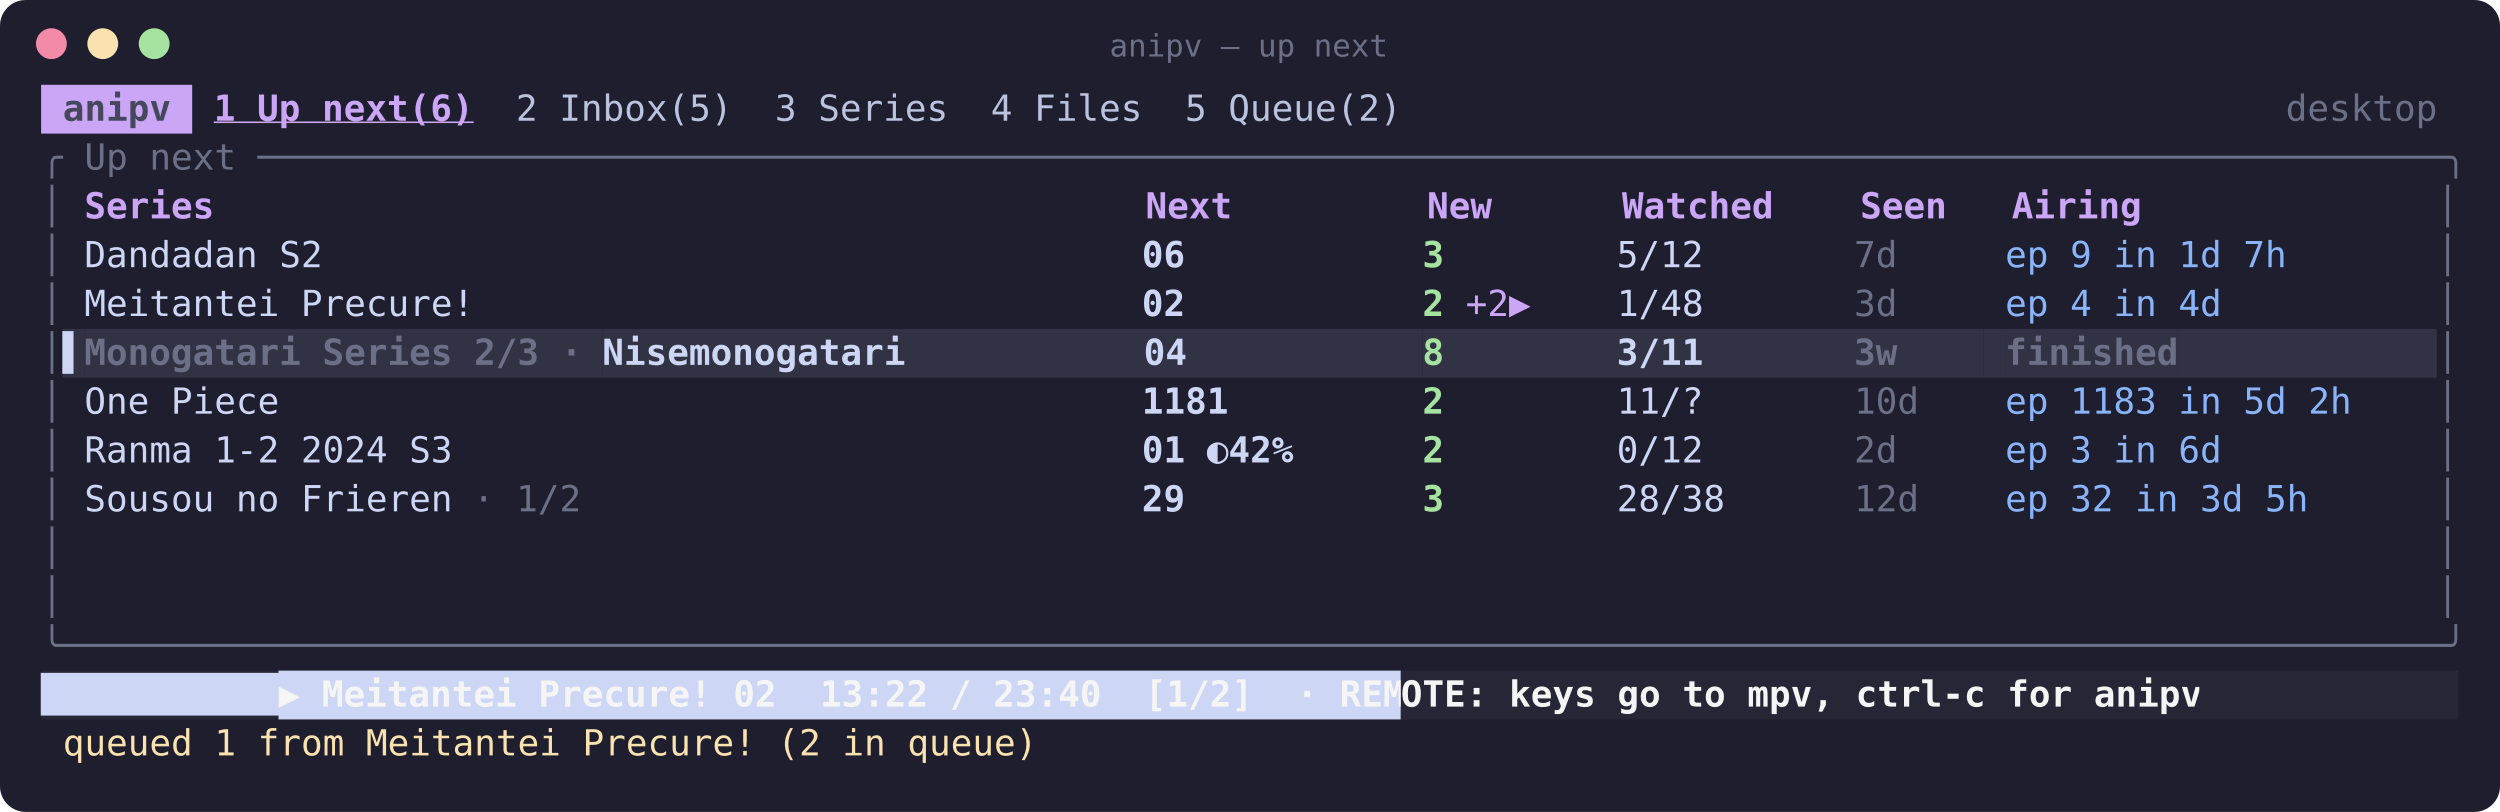
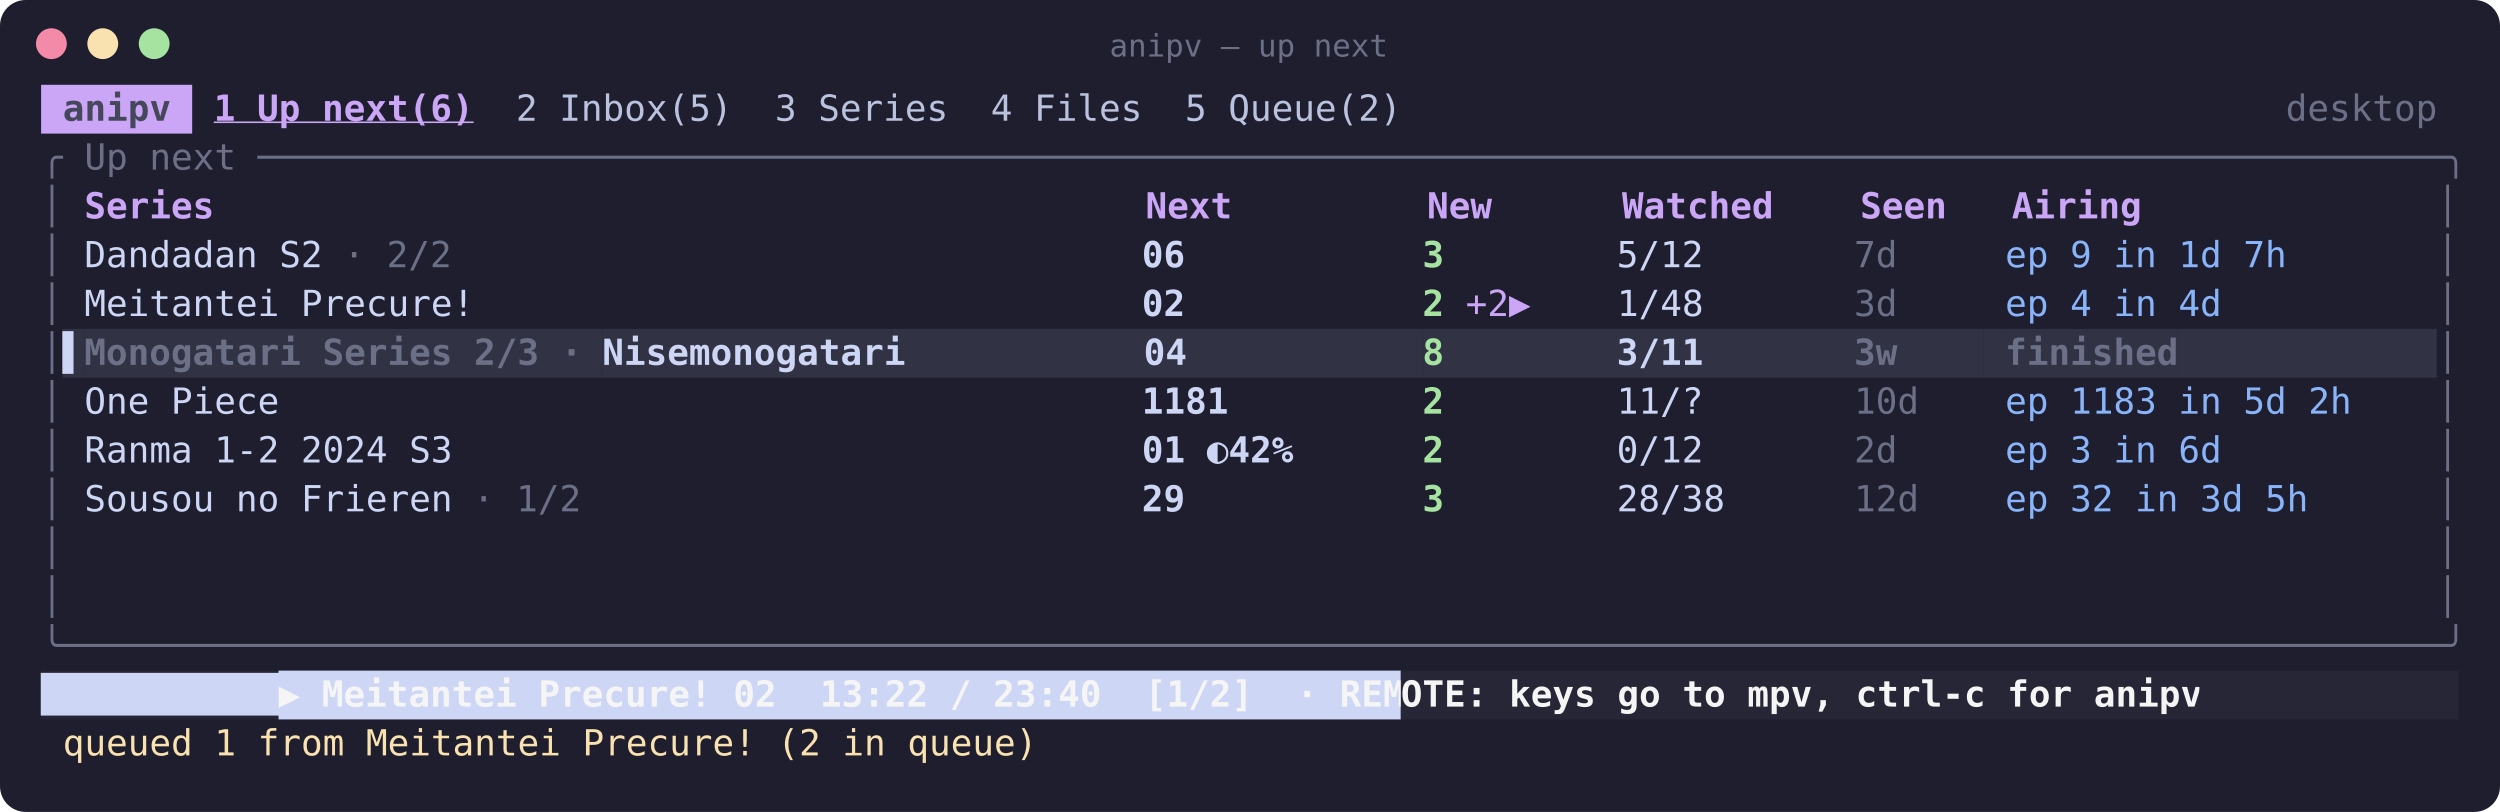
<svg xmlns="http://www.w3.org/2000/svg" width="973" height="316" viewBox="0 0 973 316" font-family="'JetBrains Mono','Cascadia Code','Fira Code',Menlo,Consolas,monospace" font-size="14">
  <rect width="100%" height="100%" rx="10" fill="#1e1e2e" />
  <circle cx="20" cy="17" r="6" fill="#f38ba8" />
  <circle cx="40" cy="17" r="6" fill="#f9e2af" />
  <circle cx="60" cy="17" r="6" fill="#a6e3a1" />
  <text x="486" y="22" fill="#6c7086" text-anchor="middle" font-size="12">anipv — up next</text>
  <rect x="16.0" y="33.0" width="58.8" height="19" fill="#cba6f7" />
  <text x="16.0" y="47.0" fill="#45475a" font-weight="bold" xml:space="preserve" textLength="58.8" lengthAdjust="spacingAndGlyphs"> anipv </text>
  <text x="83.2" y="47.0" fill="#cba6f7" font-weight="bold" text-decoration="underline" xml:space="preserve" textLength="100.8" lengthAdjust="spacingAndGlyphs">1 Up next(6)</text>
  <text x="200.8" y="47.0" fill="#bac2de" xml:space="preserve" textLength="84.0" lengthAdjust="spacingAndGlyphs">2 Inbox(5)</text>
  <text x="301.6" y="47.0" fill="#bac2de" xml:space="preserve" textLength="67.2" lengthAdjust="spacingAndGlyphs">3 Series</text>
  <text x="385.6" y="47.0" fill="#bac2de" xml:space="preserve" textLength="58.8" lengthAdjust="spacingAndGlyphs">4 Files</text>
  <text x="461.2" y="47.0" fill="#bac2de" xml:space="preserve" textLength="84.0" lengthAdjust="spacingAndGlyphs">5 Queue(2)</text>
  <text x="889.6" y="47.0" fill="#6c7086" xml:space="preserve" textLength="67.2" lengthAdjust="spacingAndGlyphs">desktop </text>
  <text x="16.0" y="66.0" fill="#6c7086" xml:space="preserve" textLength="940.8" lengthAdjust="spacingAndGlyphs">╭ Up next ─────────────────────────────────────────────────────────────────────────────────────────────────────╮</text>
  <text x="16.0" y="85.0" fill="#6c7086" xml:space="preserve" textLength="8.4" lengthAdjust="spacingAndGlyphs">│</text>
  <text x="24.4" y="85.0" fill="#cba6f7" font-weight="bold" xml:space="preserve" textLength="924.0" lengthAdjust="spacingAndGlyphs"> Series                                           Next         New      Watched    Seen   Airing              </text>
  <text x="948.4" y="85.0" fill="#6c7086" xml:space="preserve" textLength="8.4" lengthAdjust="spacingAndGlyphs">│</text>
  <text x="16.0" y="104.0" fill="#6c7086" xml:space="preserve" textLength="8.4" lengthAdjust="spacingAndGlyphs">│</text>
-   <text x="24.4" y="104.0" fill="#cdd6f4" xml:space="preserve" textLength="420.0" lengthAdjust="spacingAndGlyphs"> Dandadan S2                                      </text>
+   <text x="24.4" y="104.0" fill="#cdd6f4" xml:space="preserve" textLength="100.8" lengthAdjust="spacingAndGlyphs"> Dandadan S2</text>
+   <text x="125.2" y="104.0" fill="#6c7086" xml:space="preserve" textLength="50.4" lengthAdjust="spacingAndGlyphs"> · 2/2</text>
  <text x="444.4" y="104.0" fill="#cdd6f4" font-weight="bold" xml:space="preserve" textLength="100.8" lengthAdjust="spacingAndGlyphs">06          </text>
  <text x="553.6" y="104.0" fill="#a6e3a1" font-weight="bold" xml:space="preserve" textLength="67.2" lengthAdjust="spacingAndGlyphs">3       </text>
  <text x="620.8" y="104.0" fill="#cdd6f4" xml:space="preserve" textLength="100.8" lengthAdjust="spacingAndGlyphs"> 5/12       </text>
  <text x="721.6" y="104.0" fill="#6c7086" xml:space="preserve" textLength="50.4" lengthAdjust="spacingAndGlyphs">7d    </text>
  <text x="780.4" y="104.0" fill="#89b4fa" xml:space="preserve" textLength="109.2" lengthAdjust="spacingAndGlyphs">ep 9 in 1d 7h</text>
  <text x="948.4" y="104.0" fill="#6c7086" xml:space="preserve" textLength="8.4" lengthAdjust="spacingAndGlyphs">│</text>
  <text x="16.0" y="123.0" fill="#6c7086" xml:space="preserve" textLength="8.4" lengthAdjust="spacingAndGlyphs">│</text>
  <text x="24.4" y="123.0" fill="#cdd6f4" xml:space="preserve" textLength="420.0" lengthAdjust="spacingAndGlyphs"> Meitantei Precure!                               </text>
  <text x="444.4" y="123.0" fill="#cdd6f4" font-weight="bold" xml:space="preserve" textLength="100.8" lengthAdjust="spacingAndGlyphs">02          </text>
  <text x="553.6" y="123.0" fill="#a6e3a1" font-weight="bold" xml:space="preserve" textLength="8.4" lengthAdjust="spacingAndGlyphs">2</text>
  <text x="562.0" y="123.0" fill="#cba6f7" xml:space="preserve" textLength="33.6" lengthAdjust="spacingAndGlyphs"> +2▶</text>
  <text x="595.6" y="123.0" fill="#cdd6f4" xml:space="preserve" textLength="126.0" lengthAdjust="spacingAndGlyphs">    1/48       </text>
  <text x="721.6" y="123.0" fill="#6c7086" xml:space="preserve" textLength="50.4" lengthAdjust="spacingAndGlyphs">3d    </text>
  <text x="780.4" y="123.0" fill="#89b4fa" xml:space="preserve" textLength="84.0" lengthAdjust="spacingAndGlyphs">ep 4 in 4d</text>
  <text x="948.4" y="123.0" fill="#6c7086" xml:space="preserve" textLength="8.4" lengthAdjust="spacingAndGlyphs">│</text>
  <text x="16.0" y="142.0" fill="#6c7086" xml:space="preserve" textLength="8.4" lengthAdjust="spacingAndGlyphs">│</text>
  <rect x="24.4" y="128.0" width="8.4" height="19" fill="#313244" />
  <text x="24.4" y="142.0" fill="#cdd6f4" font-weight="bold" xml:space="preserve" textLength="8.4" lengthAdjust="spacingAndGlyphs">▌</text>
  <rect x="32.8" y="128.0" width="201.6" height="19" fill="#313244" />
  <text x="32.8" y="142.0" fill="#6c7086" font-weight="bold" xml:space="preserve" textLength="201.6" lengthAdjust="spacingAndGlyphs">Monogatari Series 2/3 · </text>
  <rect x="234.4" y="128.0" width="319.2" height="19" fill="#313244" />
  <text x="234.4" y="142.0" fill="#cdd6f4" font-weight="bold" xml:space="preserve" textLength="319.2" lengthAdjust="spacingAndGlyphs">Nisemonogatari           04           </text>
  <rect x="553.6" y="128.0" width="67.2" height="19" fill="#313244" />
  <text x="553.6" y="142.0" fill="#a6e3a1" font-weight="bold" xml:space="preserve" textLength="67.2" lengthAdjust="spacingAndGlyphs">8       </text>
  <rect x="620.8" y="128.0" width="100.8" height="19" fill="#313244" />
  <text x="620.8" y="142.0" fill="#cdd6f4" font-weight="bold" xml:space="preserve" textLength="100.8" lengthAdjust="spacingAndGlyphs"> 3/11       </text>
  <rect x="721.6" y="128.0" width="50.4" height="19" fill="#313244" />
  <text x="721.6" y="142.0" fill="#6c7086" font-weight="bold" xml:space="preserve" textLength="50.4" lengthAdjust="spacingAndGlyphs">3w    </text>
  <rect x="772.0" y="128.0" width="8.4" height="19" fill="#313244" />
  <rect x="780.4" y="128.0" width="67.2" height="19" fill="#313244" />
  <text x="780.4" y="142.0" fill="#6c7086" font-weight="bold" xml:space="preserve" textLength="67.2" lengthAdjust="spacingAndGlyphs">finished</text>
  <rect x="847.6" y="128.0" width="100.8" height="19" fill="#313244" />
  <text x="948.4" y="142.0" fill="#6c7086" xml:space="preserve" textLength="8.4" lengthAdjust="spacingAndGlyphs">│</text>
  <text x="16.0" y="161.0" fill="#6c7086" xml:space="preserve" textLength="8.4" lengthAdjust="spacingAndGlyphs">│</text>
  <text x="24.4" y="161.0" fill="#cdd6f4" xml:space="preserve" textLength="420.0" lengthAdjust="spacingAndGlyphs"> One Piece                                        </text>
  <text x="444.4" y="161.0" fill="#cdd6f4" font-weight="bold" xml:space="preserve" textLength="100.8" lengthAdjust="spacingAndGlyphs">1181        </text>
  <text x="553.6" y="161.0" fill="#a6e3a1" font-weight="bold" xml:space="preserve" textLength="67.2" lengthAdjust="spacingAndGlyphs">2       </text>
  <text x="620.8" y="161.0" fill="#cdd6f4" xml:space="preserve" textLength="100.8" lengthAdjust="spacingAndGlyphs"> 11/?       </text>
  <text x="721.6" y="161.0" fill="#6c7086" xml:space="preserve" textLength="50.4" lengthAdjust="spacingAndGlyphs">10d   </text>
  <text x="780.4" y="161.0" fill="#89b4fa" xml:space="preserve" textLength="134.4" lengthAdjust="spacingAndGlyphs">ep 1183 in 5d 2h</text>
  <text x="948.4" y="161.0" fill="#6c7086" xml:space="preserve" textLength="8.4" lengthAdjust="spacingAndGlyphs">│</text>
  <text x="16.0" y="180.0" fill="#6c7086" xml:space="preserve" textLength="8.4" lengthAdjust="spacingAndGlyphs">│</text>
  <text x="24.4" y="180.0" fill="#cdd6f4" xml:space="preserve" textLength="420.0" lengthAdjust="spacingAndGlyphs"> Ranma 1-2 2024 S3                                </text>
  <text x="444.4" y="180.0" fill="#cdd6f4" font-weight="bold" xml:space="preserve" textLength="100.8" lengthAdjust="spacingAndGlyphs">01 ◐42%     </text>
  <text x="553.6" y="180.0" fill="#a6e3a1" font-weight="bold" xml:space="preserve" textLength="67.2" lengthAdjust="spacingAndGlyphs">2       </text>
  <text x="620.8" y="180.0" fill="#cdd6f4" xml:space="preserve" textLength="100.8" lengthAdjust="spacingAndGlyphs"> 0/12       </text>
  <text x="721.6" y="180.0" fill="#6c7086" xml:space="preserve" textLength="50.4" lengthAdjust="spacingAndGlyphs">2d    </text>
  <text x="780.4" y="180.0" fill="#89b4fa" xml:space="preserve" textLength="84.0" lengthAdjust="spacingAndGlyphs">ep 3 in 6d</text>
  <text x="948.4" y="180.0" fill="#6c7086" xml:space="preserve" textLength="8.4" lengthAdjust="spacingAndGlyphs">│</text>
  <text x="16.0" y="199.0" fill="#6c7086" xml:space="preserve" textLength="8.4" lengthAdjust="spacingAndGlyphs">│</text>
  <text x="24.4" y="199.0" fill="#cdd6f4" xml:space="preserve" textLength="151.2" lengthAdjust="spacingAndGlyphs"> Sousou no Frieren</text>
  <text x="175.6" y="199.0" fill="#6c7086" xml:space="preserve" textLength="50.4" lengthAdjust="spacingAndGlyphs"> · 1/2</text>
  <text x="444.4" y="199.0" fill="#cdd6f4" font-weight="bold" xml:space="preserve" textLength="100.8" lengthAdjust="spacingAndGlyphs">29          </text>
  <text x="553.6" y="199.0" fill="#a6e3a1" font-weight="bold" xml:space="preserve" textLength="67.2" lengthAdjust="spacingAndGlyphs">3       </text>
  <text x="620.8" y="199.0" fill="#cdd6f4" xml:space="preserve" textLength="100.8" lengthAdjust="spacingAndGlyphs"> 28/38      </text>
  <text x="721.6" y="199.0" fill="#6c7086" xml:space="preserve" textLength="50.4" lengthAdjust="spacingAndGlyphs">12d   </text>
  <text x="780.4" y="199.0" fill="#89b4fa" xml:space="preserve" textLength="117.6" lengthAdjust="spacingAndGlyphs">ep 32 in 3d 5h</text>
  <text x="948.4" y="199.0" fill="#6c7086" xml:space="preserve" textLength="8.4" lengthAdjust="spacingAndGlyphs">│</text>
  <text x="16.0" y="218.0" fill="#6c7086" xml:space="preserve" textLength="8.4" lengthAdjust="spacingAndGlyphs">│</text>
  <text x="948.4" y="218.0" fill="#6c7086" xml:space="preserve" textLength="8.4" lengthAdjust="spacingAndGlyphs">│</text>
  <text x="16.0" y="237.0" fill="#6c7086" xml:space="preserve" textLength="8.4" lengthAdjust="spacingAndGlyphs">│</text>
  <text x="948.4" y="237.0" fill="#6c7086" xml:space="preserve" textLength="8.4" lengthAdjust="spacingAndGlyphs">│</text>
  <text x="16.0" y="256.0" fill="#6c7086" xml:space="preserve" textLength="940.8" lengthAdjust="spacingAndGlyphs">╰──────────────────────────────────────────────────────────────────────────────────────────────────────────────╯</text>
  <rect x="16.0" y="261.0" width="92.4" height="19" fill="#262637" />
  <text x="16.0" y="275.0" fill="#cdd6f4" xml:space="preserve" textLength="92.4" lengthAdjust="spacingAndGlyphs">███████████</text>
  <rect x="108.4" y="261.0" width="436.8" height="19" fill="#cdd6f4" />
  <text x="108.4" y="275.0" fill="#f5f5f5" font-weight="bold" xml:space="preserve" textLength="436.8" lengthAdjust="spacingAndGlyphs">▶ Meitantei Precure! 02  13:22 / 23:40  [1/2]  · REM</text>
  <rect x="545.2" y="261.0" width="310.8" height="19" fill="#262637" />
  <text x="545.2" y="275.0" fill="#f5f5f5" font-weight="bold" xml:space="preserve" textLength="310.8" lengthAdjust="spacingAndGlyphs">OTE: keys go to mpv, ctrl-c for anipv</text>
  <rect x="856.0" y="261.0" width="100.8" height="19" fill="#262637" />
  <text x="16.0" y="294.0" fill="#f9e2af" xml:space="preserve" textLength="386.4" lengthAdjust="spacingAndGlyphs"> queued 1 from Meitantei Precure! (2 in queue)</text>
</svg>
